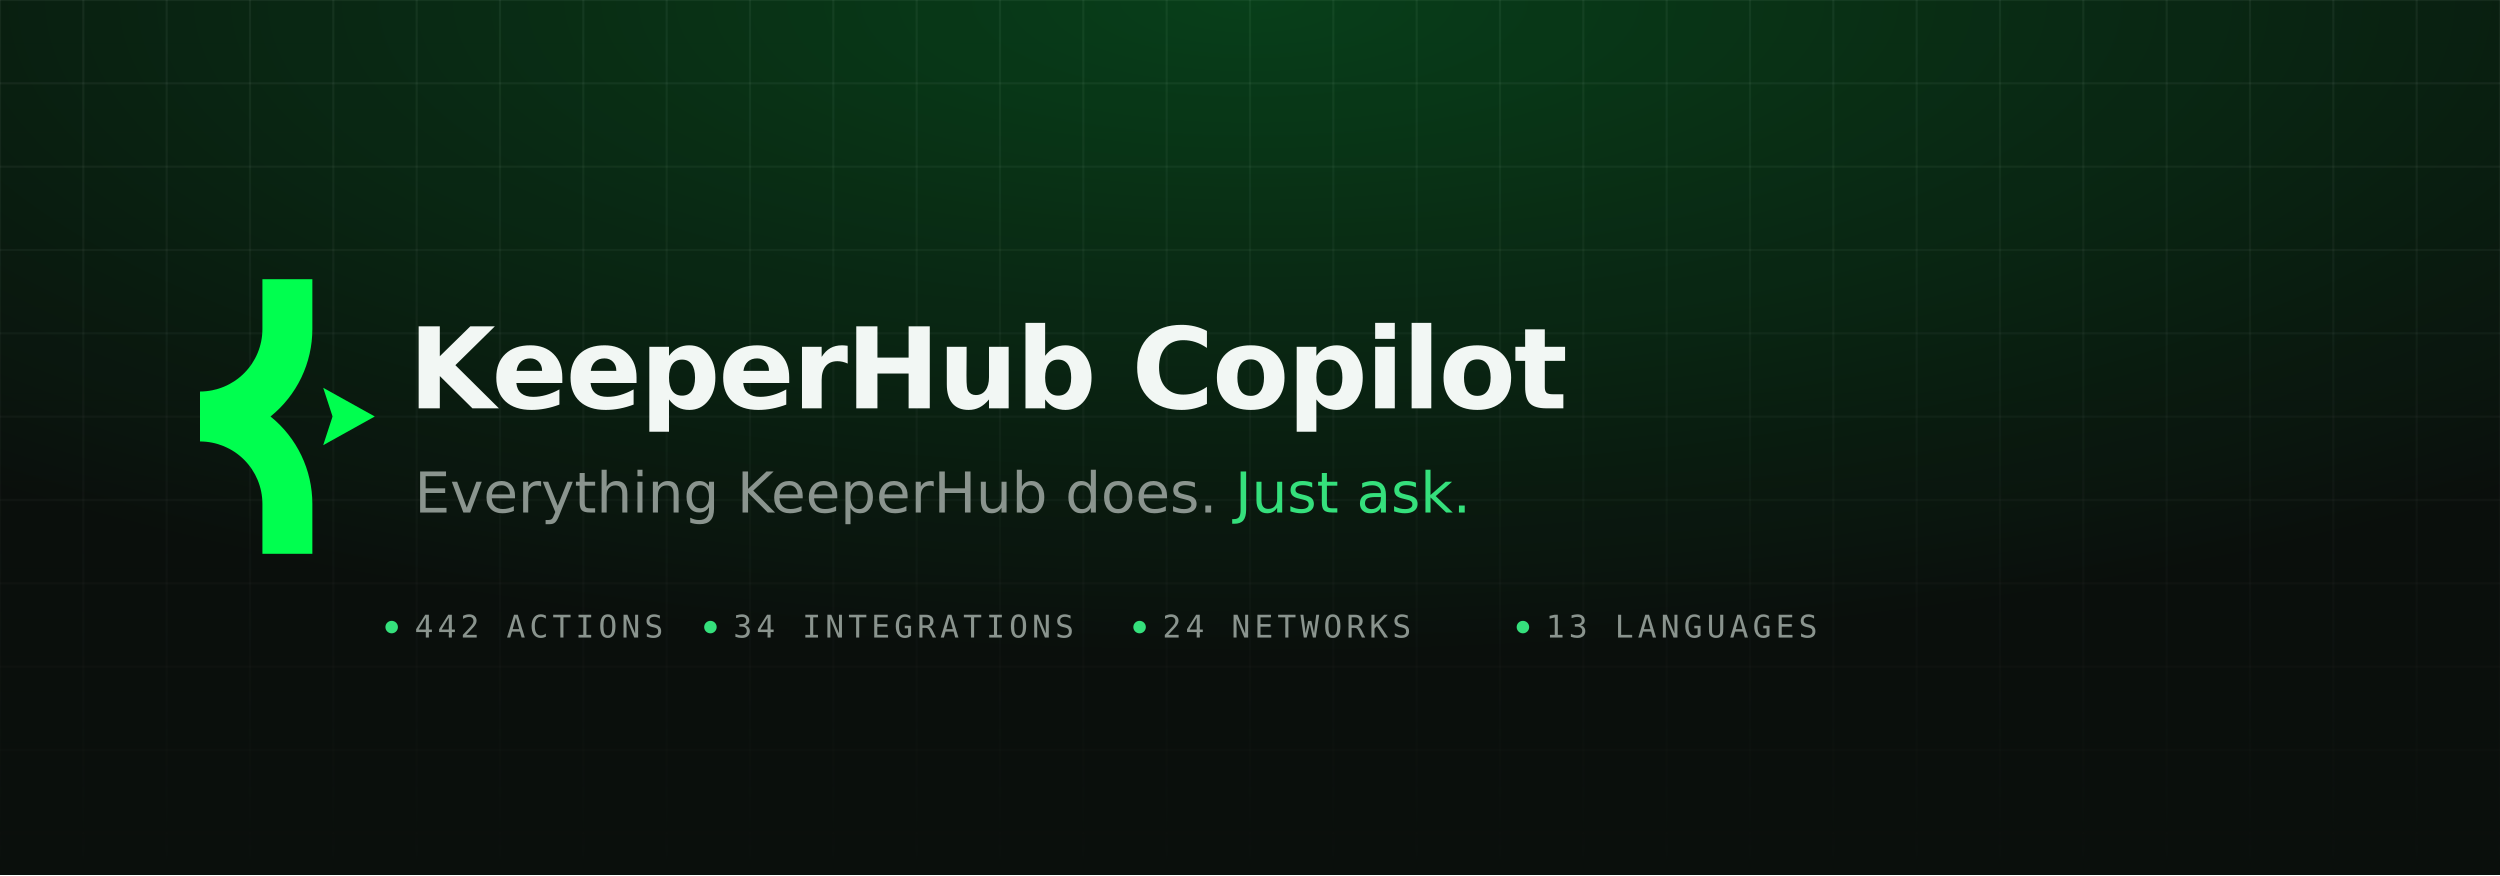
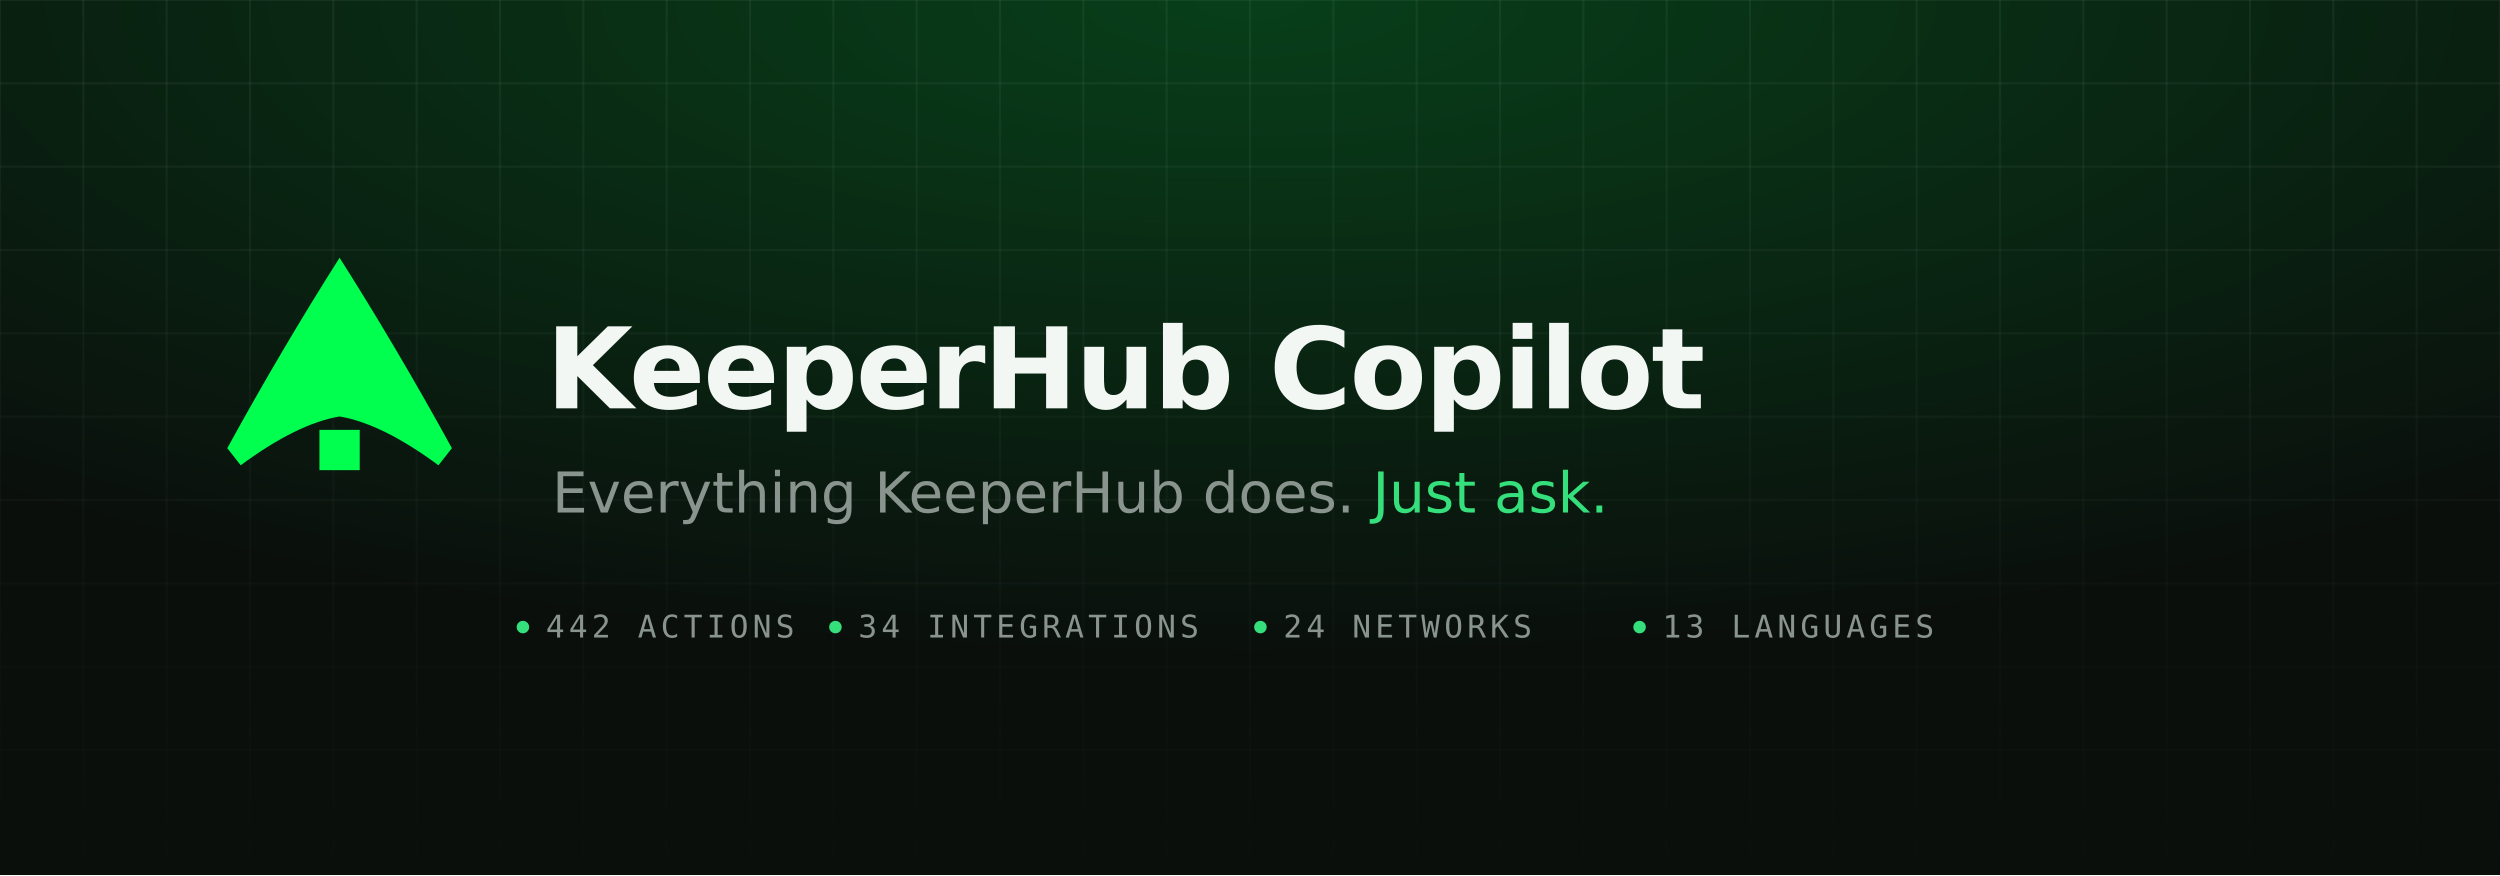
<svg xmlns="http://www.w3.org/2000/svg" width="1200" height="420" viewBox="0 0 1200 420" role="img" aria-label="KeeperHub Copilot — everything KeeperHub does, just ask">
  <defs>
    <radialGradient id="wash" cx="50%" cy="0%" r="75%">
      <stop offset="0%" stop-color="#00FF4F" stop-opacity="0.2" />
      <stop offset="100%" stop-color="#00FF4F" stop-opacity="0" />
    </radialGradient>
    <linearGradient id="fade" x1="0" y1="0" x2="0" y2="1">
      <stop offset="0%" stop-color="#0A0F0C" stop-opacity="0" />
      <stop offset="100%" stop-color="#0A0F0C" stop-opacity="1" />
    </linearGradient>
  </defs>
  <rect width="1200" height="420" fill="#0A0F0C" />
  <g>
-     <line x1="0" y1="0" x2="0" y2="420" stroke="rgba(255,255,255,0.055)" stroke-width="1" />
-     <line x1="40" y1="0" x2="40" y2="420" stroke="rgba(255,255,255,0.055)" stroke-width="1" />
-     <line x1="80" y1="0" x2="80" y2="420" stroke="rgba(255,255,255,0.055)" stroke-width="1" />
-     <line x1="120" y1="0" x2="120" y2="420" stroke="rgba(255,255,255,0.055)" stroke-width="1" />
-     <line x1="160" y1="0" x2="160" y2="420" stroke="rgba(255,255,255,0.055)" stroke-width="1" />
-     <line x1="200" y1="0" x2="200" y2="420" stroke="rgba(255,255,255,0.055)" stroke-width="1" />
-     <line x1="240" y1="0" x2="240" y2="420" stroke="rgba(255,255,255,0.055)" stroke-width="1" />
-     <line x1="280" y1="0" x2="280" y2="420" stroke="rgba(255,255,255,0.055)" stroke-width="1" />
-     <line x1="320" y1="0" x2="320" y2="420" stroke="rgba(255,255,255,0.055)" stroke-width="1" />
-     <line x1="360" y1="0" x2="360" y2="420" stroke="rgba(255,255,255,0.055)" stroke-width="1" />
-     <line x1="400" y1="0" x2="400" y2="420" stroke="rgba(255,255,255,0.055)" stroke-width="1" />
-     <line x1="440" y1="0" x2="440" y2="420" stroke="rgba(255,255,255,0.055)" stroke-width="1" />
-     <line x1="480" y1="0" x2="480" y2="420" stroke="rgba(255,255,255,0.055)" stroke-width="1" />
-     <line x1="520" y1="0" x2="520" y2="420" stroke="rgba(255,255,255,0.055)" stroke-width="1" />
-     <line x1="560" y1="0" x2="560" y2="420" stroke="rgba(255,255,255,0.055)" stroke-width="1" />
-     <line x1="600" y1="0" x2="600" y2="420" stroke="rgba(255,255,255,0.055)" stroke-width="1" />
-     <line x1="640" y1="0" x2="640" y2="420" stroke="rgba(255,255,255,0.055)" stroke-width="1" />
-     <line x1="680" y1="0" x2="680" y2="420" stroke="rgba(255,255,255,0.055)" stroke-width="1" />
-     <line x1="720" y1="0" x2="720" y2="420" stroke="rgba(255,255,255,0.055)" stroke-width="1" />
-     <line x1="760" y1="0" x2="760" y2="420" stroke="rgba(255,255,255,0.055)" stroke-width="1" />
-     <line x1="800" y1="0" x2="800" y2="420" stroke="rgba(255,255,255,0.055)" stroke-width="1" />
-     <line x1="840" y1="0" x2="840" y2="420" stroke="rgba(255,255,255,0.055)" stroke-width="1" />
-     <line x1="880" y1="0" x2="880" y2="420" stroke="rgba(255,255,255,0.055)" stroke-width="1" />
-     <line x1="920" y1="0" x2="920" y2="420" stroke="rgba(255,255,255,0.055)" stroke-width="1" />
-     <line x1="960" y1="0" x2="960" y2="420" stroke="rgba(255,255,255,0.055)" stroke-width="1" />
-     <line x1="1000" y1="0" x2="1000" y2="420" stroke="rgba(255,255,255,0.055)" stroke-width="1" />
-     <line x1="1040" y1="0" x2="1040" y2="420" stroke="rgba(255,255,255,0.055)" stroke-width="1" />
-     <line x1="1080" y1="0" x2="1080" y2="420" stroke="rgba(255,255,255,0.055)" stroke-width="1" />
-     <line x1="1120" y1="0" x2="1120" y2="420" stroke="rgba(255,255,255,0.055)" stroke-width="1" />
-     <line x1="1160" y1="0" x2="1160" y2="420" stroke="rgba(255,255,255,0.055)" stroke-width="1" />
-     <line x1="1200" y1="0" x2="1200" y2="420" stroke="rgba(255,255,255,0.055)" stroke-width="1" />
-     <line x1="0" y1="0" x2="1200" y2="0" stroke="rgba(255,255,255,0.055)" stroke-width="1" />
-     <line x1="0" y1="40" x2="1200" y2="40" stroke="rgba(255,255,255,0.055)" stroke-width="1" />
-     <line x1="0" y1="80" x2="1200" y2="80" stroke="rgba(255,255,255,0.055)" stroke-width="1" />
-     <line x1="0" y1="120" x2="1200" y2="120" stroke="rgba(255,255,255,0.055)" stroke-width="1" />
-     <line x1="0" y1="160" x2="1200" y2="160" stroke="rgba(255,255,255,0.055)" stroke-width="1" />
-     <line x1="0" y1="200" x2="1200" y2="200" stroke="rgba(255,255,255,0.055)" stroke-width="1" />
-     <line x1="0" y1="240" x2="1200" y2="240" stroke="rgba(255,255,255,0.055)" stroke-width="1" />
-     <line x1="0" y1="280" x2="1200" y2="280" stroke="rgba(255,255,255,0.055)" stroke-width="1" />
-     <line x1="0" y1="320" x2="1200" y2="320" stroke="rgba(255,255,255,0.055)" stroke-width="1" />
-     <line x1="0" y1="360" x2="1200" y2="360" stroke="rgba(255,255,255,0.055)" stroke-width="1" />
-     <line x1="0" y1="400" x2="1200" y2="400" stroke="rgba(255,255,255,0.055)" stroke-width="1" />
+     <line x1="0" y1="0" x2="0" y2="420" stroke="rgba(255,255,255,0.055)" />
+     <line x1="40" y1="0" x2="40" y2="420" stroke="rgba(255,255,255,0.055)" />
+     <line x1="80" y1="0" x2="80" y2="420" stroke="rgba(255,255,255,0.055)" />
+     <line x1="120" y1="0" x2="120" y2="420" stroke="rgba(255,255,255,0.055)" />
+     <line x1="160" y1="0" x2="160" y2="420" stroke="rgba(255,255,255,0.055)" />
+     <line x1="200" y1="0" x2="200" y2="420" stroke="rgba(255,255,255,0.055)" />
+     <line x1="240" y1="0" x2="240" y2="420" stroke="rgba(255,255,255,0.055)" />
+     <line x1="280" y1="0" x2="280" y2="420" stroke="rgba(255,255,255,0.055)" />
+     <line x1="320" y1="0" x2="320" y2="420" stroke="rgba(255,255,255,0.055)" />
+     <line x1="360" y1="0" x2="360" y2="420" stroke="rgba(255,255,255,0.055)" />
+     <line x1="400" y1="0" x2="400" y2="420" stroke="rgba(255,255,255,0.055)" />
+     <line x1="440" y1="0" x2="440" y2="420" stroke="rgba(255,255,255,0.055)" />
+     <line x1="480" y1="0" x2="480" y2="420" stroke="rgba(255,255,255,0.055)" />
+     <line x1="520" y1="0" x2="520" y2="420" stroke="rgba(255,255,255,0.055)" />
+     <line x1="560" y1="0" x2="560" y2="420" stroke="rgba(255,255,255,0.055)" />
+     <line x1="600" y1="0" x2="600" y2="420" stroke="rgba(255,255,255,0.055)" />
+     <line x1="640" y1="0" x2="640" y2="420" stroke="rgba(255,255,255,0.055)" />
+     <line x1="680" y1="0" x2="680" y2="420" stroke="rgba(255,255,255,0.055)" />
+     <line x1="720" y1="0" x2="720" y2="420" stroke="rgba(255,255,255,0.055)" />
+     <line x1="760" y1="0" x2="760" y2="420" stroke="rgba(255,255,255,0.055)" />
+     <line x1="800" y1="0" x2="800" y2="420" stroke="rgba(255,255,255,0.055)" />
+     <line x1="840" y1="0" x2="840" y2="420" stroke="rgba(255,255,255,0.055)" />
+     <line x1="880" y1="0" x2="880" y2="420" stroke="rgba(255,255,255,0.055)" />
+     <line x1="920" y1="0" x2="920" y2="420" stroke="rgba(255,255,255,0.055)" />
+     <line x1="960" y1="0" x2="960" y2="420" stroke="rgba(255,255,255,0.055)" />
+     <line x1="1000" y1="0" x2="1000" y2="420" stroke="rgba(255,255,255,0.055)" />
+     <line x1="1040" y1="0" x2="1040" y2="420" stroke="rgba(255,255,255,0.055)" />
+     <line x1="1080" y1="0" x2="1080" y2="420" stroke="rgba(255,255,255,0.055)" />
+     <line x1="1120" y1="0" x2="1120" y2="420" stroke="rgba(255,255,255,0.055)" />
+     <line x1="1160" y1="0" x2="1160" y2="420" stroke="rgba(255,255,255,0.055)" />
+     <line x1="1200" y1="0" x2="1200" y2="420" stroke="rgba(255,255,255,0.055)" />
+     <line x1="0" y1="0" x2="1200" y2="0" stroke="rgba(255,255,255,0.055)" />
+     <line x1="0" y1="40" x2="1200" y2="40" stroke="rgba(255,255,255,0.055)" />
+     <line x1="0" y1="80" x2="1200" y2="80" stroke="rgba(255,255,255,0.055)" />
+     <line x1="0" y1="120" x2="1200" y2="120" stroke="rgba(255,255,255,0.055)" />
+     <line x1="0" y1="160" x2="1200" y2="160" stroke="rgba(255,255,255,0.055)" />
+     <line x1="0" y1="200" x2="1200" y2="200" stroke="rgba(255,255,255,0.055)" />
+     <line x1="0" y1="240" x2="1200" y2="240" stroke="rgba(255,255,255,0.055)" />
+     <line x1="0" y1="280" x2="1200" y2="280" stroke="rgba(255,255,255,0.055)" />
+     <line x1="0" y1="320" x2="1200" y2="320" stroke="rgba(255,255,255,0.055)" />
+     <line x1="0" y1="360" x2="1200" y2="360" stroke="rgba(255,255,255,0.055)" />
+     <line x1="0" y1="400" x2="1200" y2="400" stroke="rgba(255,255,255,0.055)" />
  </g>
  <rect width="1200" height="420" fill="url(#fade)" />
  <rect width="1200" height="420" fill="url(#wash)" />
-   <g transform="translate(96,134) scale(0.264)">
-     <path d="M204.28 90.79V0H113.49V90.79C113.456 120.879 101.488 149.725 80.212 171.002C58.935 192.278 30.089 204.246 0 204.28V295.07C30.089 295.104 58.935 307.072 80.212 328.348C101.488 349.625 113.456 378.471 113.49 408.56V499.35H204.28V408.56C204.28 378.075 197.445 347.977 184.279 320.482C171.113 292.987 151.95 268.793 128.2 249.68C151.948 230.563 171.109 206.367 184.275 178.871C197.441 151.374 204.277 121.276 204.28 90.79Z" fill="#00FF4F" />
-     <path d="M224 197.5L317.77 249.674L224 301.85L241 249.674Z" fill="#00FF4F" />
+   <g transform="translate(88,112) scale(0.29297)" fill="#00FF4F">
+     <path d="M256 40Q350 188 440 352L418 380Q326 312 256 300Q186 312 94 380L72 352Q162 188 256 40Z" />
+     <rect x="223" y="322" width="66" height="66" />
  </g>
-   <text x="196" y="196" font-family="Verdana,DejaVu Sans,sans-serif" font-size="54" font-weight="600" fill="#F2F7F4" letter-spacing="-1">KeeperHub Copilot</text>
-   <text x="199" y="246" font-family="Verdana,DejaVu Sans,sans-serif" font-size="27" fill="#8A948E">Everything KeeperHub does. <tspan fill="#35E07C">Just ask.</tspan>
+   <text x="262" y="196" font-family="Verdana,DejaVu Sans,sans-serif" font-size="54" font-weight="600" fill="#F2F7F4" letter-spacing="-1">KeeperHub Copilot</text>
+   <text x="265" y="246" font-family="Verdana,DejaVu Sans,sans-serif" font-size="27" fill="#8A948E">Everything KeeperHub does. <tspan fill="#35E07C">Just ask.</tspan>
  </text>
-   <g font-family="DejaVu Sans Mono,Consolas,monospace" font-size="15" fill="#8A948E" letter-spacing="2">
-     <text x="199" y="306">442 ACTIONS</text>
-     <text x="352" y="306">34 INTEGRATIONS</text>
-     <text x="558" y="306">24 NETWORKS</text>
-     <text x="742" y="306">13 LANGUAGES</text>
+   <g font-family="DejaVu Sans Mono,Menlo,Consolas,monospace" font-size="15" fill="#8A948E" letter-spacing="2">
+     <text x="262" y="306">442 ACTIONS</text>
+     <text x="412" y="306">34 INTEGRATIONS</text>
+     <text x="616" y="306">24 NETWORKS</text>
+     <text x="798" y="306">13 LANGUAGES</text>
  </g>
  <g fill="#35E07C">
-     <circle cx="188" cy="301" r="3" />
-     <circle cx="341" cy="301" r="3" />
-     <circle cx="547" cy="301" r="3" />
-     <circle cx="731" cy="301" r="3" />
+     <circle cx="251" cy="301" r="3" />
+     <circle cx="401" cy="301" r="3" />
+     <circle cx="605" cy="301" r="3" />
+     <circle cx="787" cy="301" r="3" />
  </g>
</svg>
